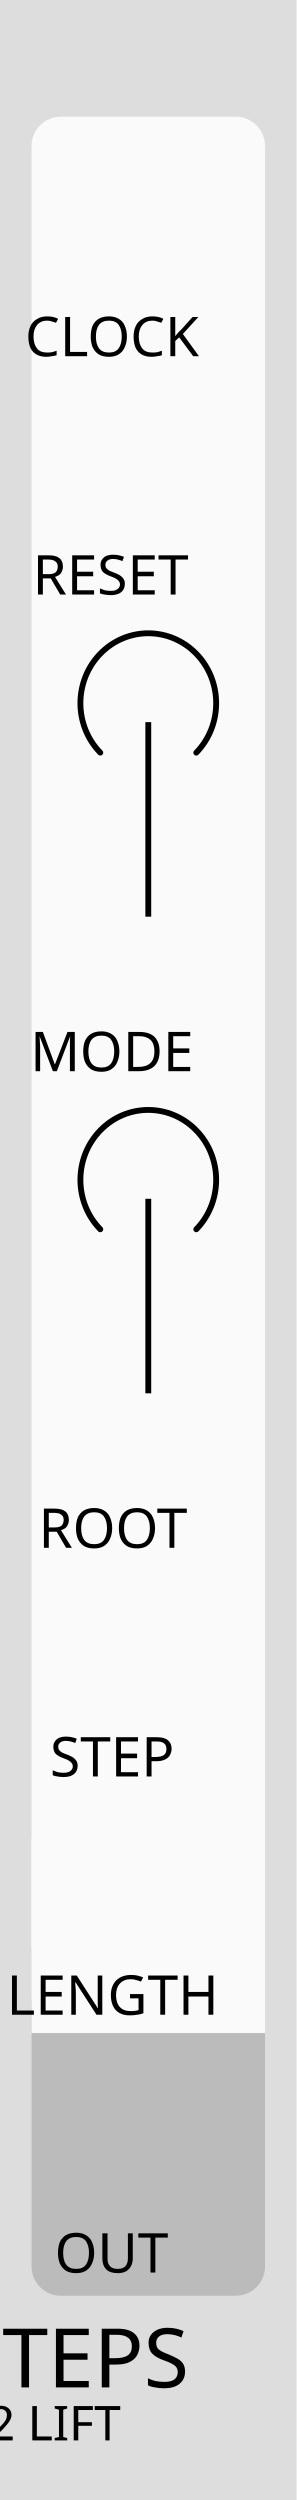
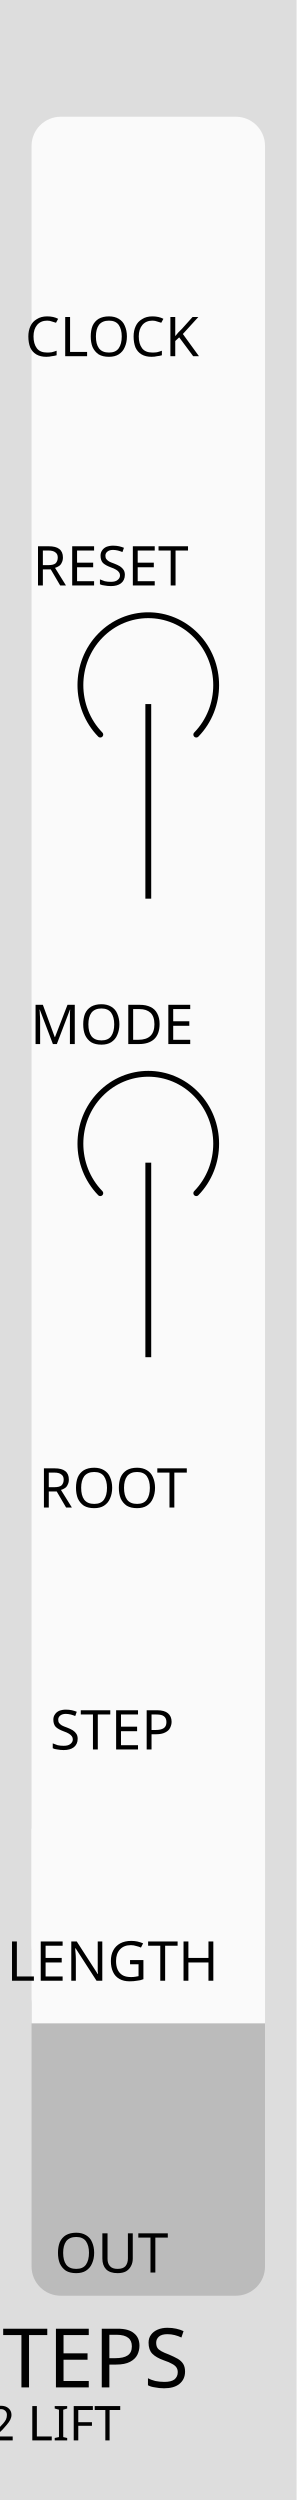
<svg xmlns="http://www.w3.org/2000/svg" width="15.24mm" height="128.5mm" viewBox="0 0 15.24 128.5" version="1.1" id="svg5">
  <defs id="defs2" />
  <g id="layer1">
    <rect style="fill:#dddddd;stroke-width:0.185" id="rect4302" width="15.244" height="128.504" x="0" y="1.6577559e-08" />
    <rect style="fill:#bbbbbb;fill-opacity:1;stroke-width:0.265" id="rect10313-6" width="12" height="16.5" x="1.622" y="101.5" rx="1.5" ry="1.5" />
-     <rect style="fill:#fafafa;fill-opacity:1;stroke:#00a6a9;stroke-width:0" id="rect1321" width="12" height="10" x="1.622" y="94.5" />
+     <rect style="fill:#fafafa;fill-opacity:1;stroke:#00a6a9;stroke-width:0" id="rect1321" width="12" height="10" x="1.622" y="94" />
    <rect style="fill:#fafafa;stroke-width:0.265" id="rect10313" width="12" height="95.5" x="1.622" y="6" rx="1.5" ry="1.5" />
    <rect style="fill:#fafafa;stroke-width:0.265" id="rect10313-4" width="12" height="12.597" x="1.62" y="136.228" rx="1.5" ry="1.5" />
    <text xml:space="preserve" style="font-size:4.233px;line-height:1.25;font-family:Calibri;-inkscape-font-specification:Calibri;text-align:center;letter-spacing:0px;text-anchor:middle;fill:#010101;fill-opacity:1;stroke-width:0.265" x="6.503" y="122.71" id="text8544-7-0-8-5">
      <tspan id="tspan8542-4-9-1-8" style="font-style:normal;font-variant:normal;font-weight:300;font-stretch:normal;font-size:4.233px;font-family:Calibri;-inkscape-font-specification:'Calibri Light';text-align:center;text-anchor:middle;fill:#010101;fill-opacity:1;stroke-width:0.265" x="6.503" y="122.71">STEPS</tspan>
    </text>
    <text xml:space="preserve" style="font-size:2.469px;line-height:1.25;font-family:Calibri;-inkscape-font-specification:Calibri;text-align:center;text-anchor:middle;fill:#010101;fill-opacity:1;stroke-width:0.265" x="4.393" y="125.436" id="text8544-7-0-8-5-9">
      <tspan id="tspan8542-4-9-1-8-6" style="font-style:normal;font-variant:normal;font-weight:300;font-stretch:normal;font-size:2.469px;font-family:Calibri;-inkscape-font-specification:'Calibri Light';text-align:center;text-anchor:middle;fill:#010101;fill-opacity:1;stroke-width:0.265" x="4.393" y="125.436">2 LIFT</tspan>
    </text>
-     <text xml:space="preserve" style="font-size:2.822px;line-height:1.25;font-family:Calibri;-inkscape-font-specification:Calibri;text-align:center;text-anchor:middle;fill:#000000;fill-opacity:1;stroke-width:0.265" x="7.622" y="103.558" id="text8544-7-1">
-       <tspan id="tspan8542-4-1" style="font-size:2.822px;text-align:center;text-anchor:middle;fill:#000000;fill-opacity:1;stroke-width:0.265" x="7.622" y="103.558">LENGTH</tspan>
+     <text xml:space="preserve" style="font-size:2.822px;line-height:1.25;font-family:Calibri;-inkscape-font-specification:Calibri;text-align:center;text-anchor:middle;fill:#000000;fill-opacity:1;stroke-width:0.265" x="7.622" y="101.808" id="text8544-7-1">
+       <tspan id="tspan8542-4-1" style="font-size:2.822px;text-align:center;text-anchor:middle;fill:#000000;fill-opacity:1;stroke-width:0.265" x="7.622" y="101.808">LENGTH</tspan>
    </text>
-     <text xml:space="preserve" style="font-size:2.822px;line-height:1.25;font-family:Calibri;-inkscape-font-specification:Calibri;text-align:center;text-anchor:middle;fill:#000000;fill-opacity:1;stroke-width:0.265" x="7.603" y="91.308" id="text8544-7-1-3">
-       <tspan id="tspan8542-4-1-5" style="font-size:2.822px;text-align:center;text-anchor:middle;fill:#000000;fill-opacity:1;stroke-width:0.265" x="7.603" y="91.308">STEP</tspan>
+     <text xml:space="preserve" style="font-size:2.822px;line-height:1.25;font-family:Calibri;-inkscape-font-specification:Calibri;text-align:center;text-anchor:middle;fill:#000000;fill-opacity:1;stroke-width:0.265" x="7.603" y="89.923" id="text8544-7-1-3">
+       <tspan id="tspan8542-4-1-5" style="font-size:2.822px;text-align:center;text-anchor:middle;fill:#000000;fill-opacity:1;stroke-width:0.265" x="7.603" y="89.923">STEP</tspan>
    </text>
    <text xml:space="preserve" style="font-size:2.822px;line-height:1.25;font-family:Calibri;-inkscape-font-specification:Calibri;text-align:center;text-anchor:middle;fill:#010101;fill-opacity:1;stroke-width:0.265" x="7.562" y="116.809" id="text8544-7-1-9">
      <tspan id="tspan8542-4-1-8" style="font-size:2.822px;text-align:center;text-anchor:middle;fill:#010101;fill-opacity:1;stroke-width:0.265" x="7.562" y="116.809">OUT</tspan>
    </text>
-     <g id="g1509-6" transform="rotate(180,7.647503,28.85043)" style="fill:none;fill-opacity:1;stroke:#000000;stroke-opacity:1">
+     <g id="g1509-6" transform="rotate(180,7.647503,28.38643)" style="fill:none;fill-opacity:1;stroke:#000000;stroke-opacity:1">
      <path style="display:inline;fill:none;fill-opacity:1;stroke:#000000;stroke-width:0.3;stroke-linecap:butt;stroke-linejoin:miter;stroke-miterlimit:4;stroke-dasharray:none;stroke-opacity:1" d="m 7.673,10.583 v 10" id="path35189-8-9" />
      <path d="m 10.14,19.015 a 3.489,3.594 0 1 1 -4.934,0" fill="none" stroke="#1f1f1f" stroke-linecap="round" stroke-linejoin="round" id="path66-2" style="display:inline;fill:none;fill-opacity:1;stroke:#000000;stroke-width:0.3;stroke-miterlimit:4;stroke-dasharray:none;stroke-opacity:1" />
    </g>
-     <g id="g1509-6-1" transform="rotate(180,7.647503,41.10043)" style="fill:none;fill-opacity:1;stroke:#000000;stroke-opacity:1">
+     <g id="g1509-6-1" transform="rotate(180,7.647503,40.17193)" style="fill:none;fill-opacity:1;stroke:#000000;stroke-opacity:1">
      <path style="display:inline;fill:none;fill-opacity:1;stroke:#000000;stroke-width:0.3;stroke-linecap:butt;stroke-linejoin:miter;stroke-miterlimit:4;stroke-dasharray:none;stroke-opacity:1" d="m 7.673,10.583 v 10" id="path35189-8-9-4" />
      <path d="m 10.14,19.015 a 3.489,3.594 0 1 1 -4.934,0" fill="none" stroke="#1f1f1f" stroke-linecap="round" stroke-linejoin="round" id="path66-2-2" style="display:inline;fill:none;fill-opacity:1;stroke:#000000;stroke-width:0.3;stroke-miterlimit:4;stroke-dasharray:none;stroke-opacity:1" />
    </g>
-     <text xml:space="preserve" style="font-size:2.822px;line-height:1.25;font-family:Calibri;-inkscape-font-specification:Calibri;text-align:center;text-anchor:middle;fill:#000000;fill-opacity:1;stroke-width:0.265" x="7.636" y="79.559" id="text8544-7-1-3-4">
-       <tspan id="tspan8542-4-1-5-7" style="font-size:2.822px;text-align:center;text-anchor:middle;fill:#000000;fill-opacity:1;stroke-width:0.265" x="7.636" y="79.559">ROOT</tspan>
+     <text xml:space="preserve" style="font-size:2.822px;line-height:1.25;font-family:Calibri;-inkscape-font-specification:Calibri;text-align:center;text-anchor:middle;fill:#000000;fill-opacity:1;stroke-width:0.265" x="7.636" y="77.488" id="text8544-7-1-3-4">
+       <tspan id="tspan8542-4-1-5-7" style="font-size:2.822px;text-align:center;text-anchor:middle;fill:#000000;fill-opacity:1;stroke-width:0.265" x="7.636" y="77.488">ROOT</tspan>
    </text>
-     <text xml:space="preserve" style="font-size:2.822px;line-height:1.25;font-family:Calibri;-inkscape-font-specification:Calibri;text-align:center;text-anchor:middle;fill:#000000;fill-opacity:1;stroke-width:0.265" x="7.578" y="55.059" id="text8544-7-1-3-4-1">
-       <tspan id="tspan8542-4-1-5-7-7" style="font-size:2.822px;text-align:center;text-anchor:middle;fill:#000000;fill-opacity:1;stroke-width:0.265" x="7.578" y="55.059">MODE</tspan>
+     <text xml:space="preserve" style="font-size:2.822px;line-height:1.25;font-family:Calibri;-inkscape-font-specification:Calibri;text-align:center;text-anchor:middle;fill:#000000;fill-opacity:1;stroke-width:0.265" x="7.578" y="53.666" id="text8544-7-1-3-4-1">
+       <tspan id="tspan8542-4-1-5-7-7" style="font-size:2.822px;text-align:center;text-anchor:middle;fill:#000000;fill-opacity:1;stroke-width:0.265" x="7.578" y="53.666">MODE</tspan>
    </text>
-     <text xml:space="preserve" style="font-size:2.822px;line-height:1.25;font-family:Calibri;-inkscape-font-specification:Calibri;text-align:center;text-anchor:middle;fill:#000000;fill-opacity:1;stroke-width:0.265" x="7.514" y="30.559" id="text8544-7-1-3-4-1-9">
-       <tspan id="tspan8542-4-1-5-7-7-3" style="font-size:2.822px;text-align:center;text-anchor:middle;fill:#000000;fill-opacity:1;stroke-width:0.265" x="7.514" y="30.559">RESET</tspan>
+     <text xml:space="preserve" style="font-size:2.822px;line-height:1.25;font-family:Calibri;-inkscape-font-specification:Calibri;text-align:center;text-anchor:middle;fill:#000000;fill-opacity:1;stroke-width:0.265" x="7.514" y="30.095" id="text8544-7-1-3-4-1-9">
+       <tspan id="tspan8542-4-1-5-7-7-3" style="font-size:2.822px;text-align:center;text-anchor:middle;fill:#000000;fill-opacity:1;stroke-width:0.265" x="7.514" y="30.095">RESET</tspan>
    </text>
    <text xml:space="preserve" style="font-size:2.822px;line-height:1.25;font-family:Calibri;-inkscape-font-specification:Calibri;text-align:center;text-anchor:middle;fill:#000000;fill-opacity:1;stroke-width:0.265" x="7.588" y="18.309" id="text8544-7-1-3-4-1-9-4">
      <tspan id="tspan8542-4-1-5-7-7-3-6" style="font-size:2.822px;text-align:center;text-anchor:middle;fill:#000000;fill-opacity:1;stroke-width:0.265" x="7.588" y="18.309">CLOCK</tspan>
    </text>
  </g>
</svg>
